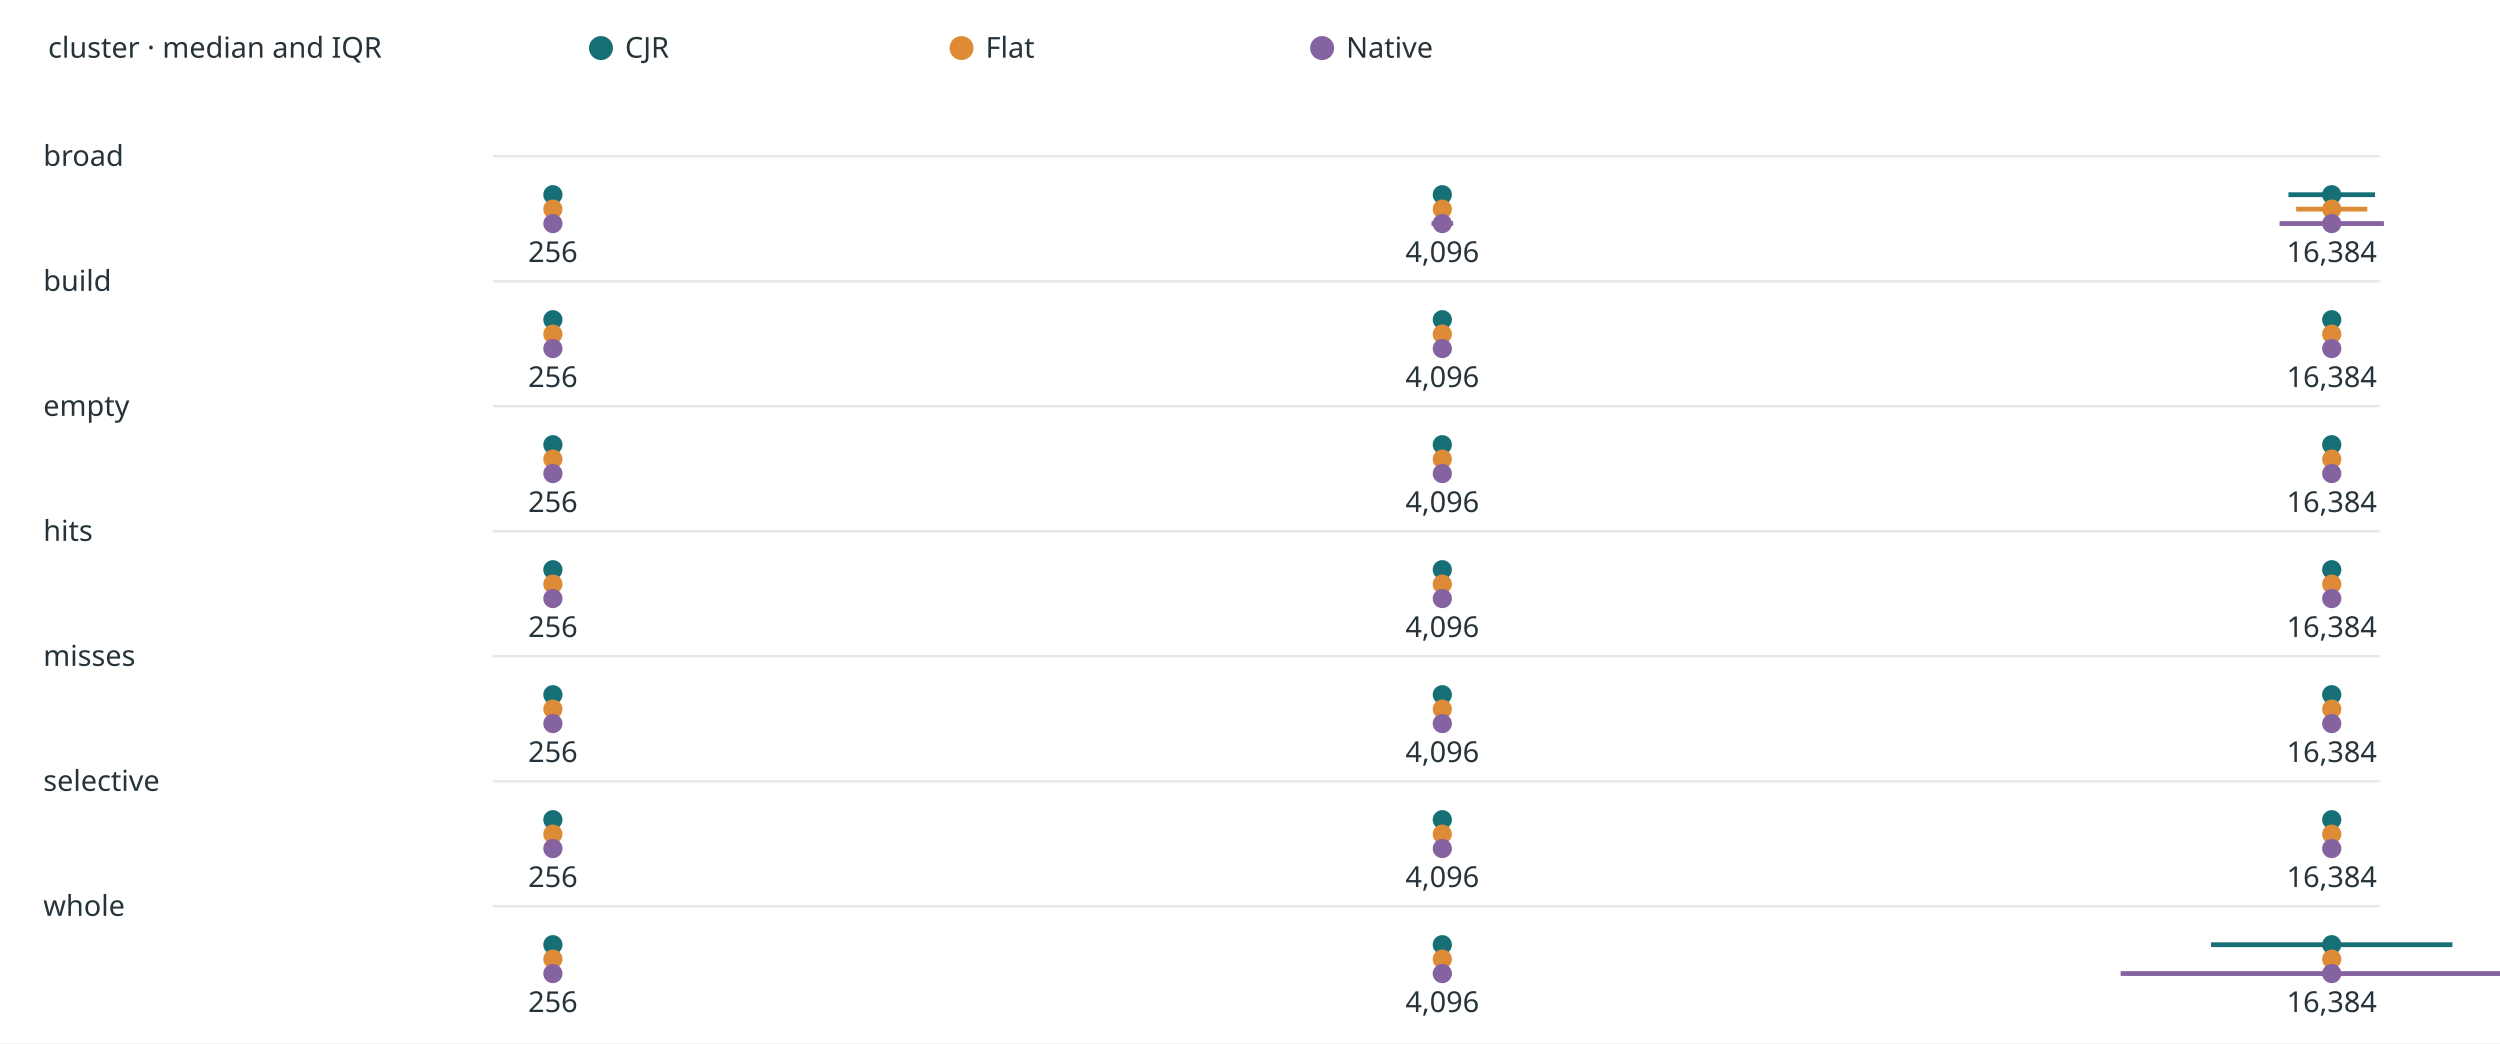
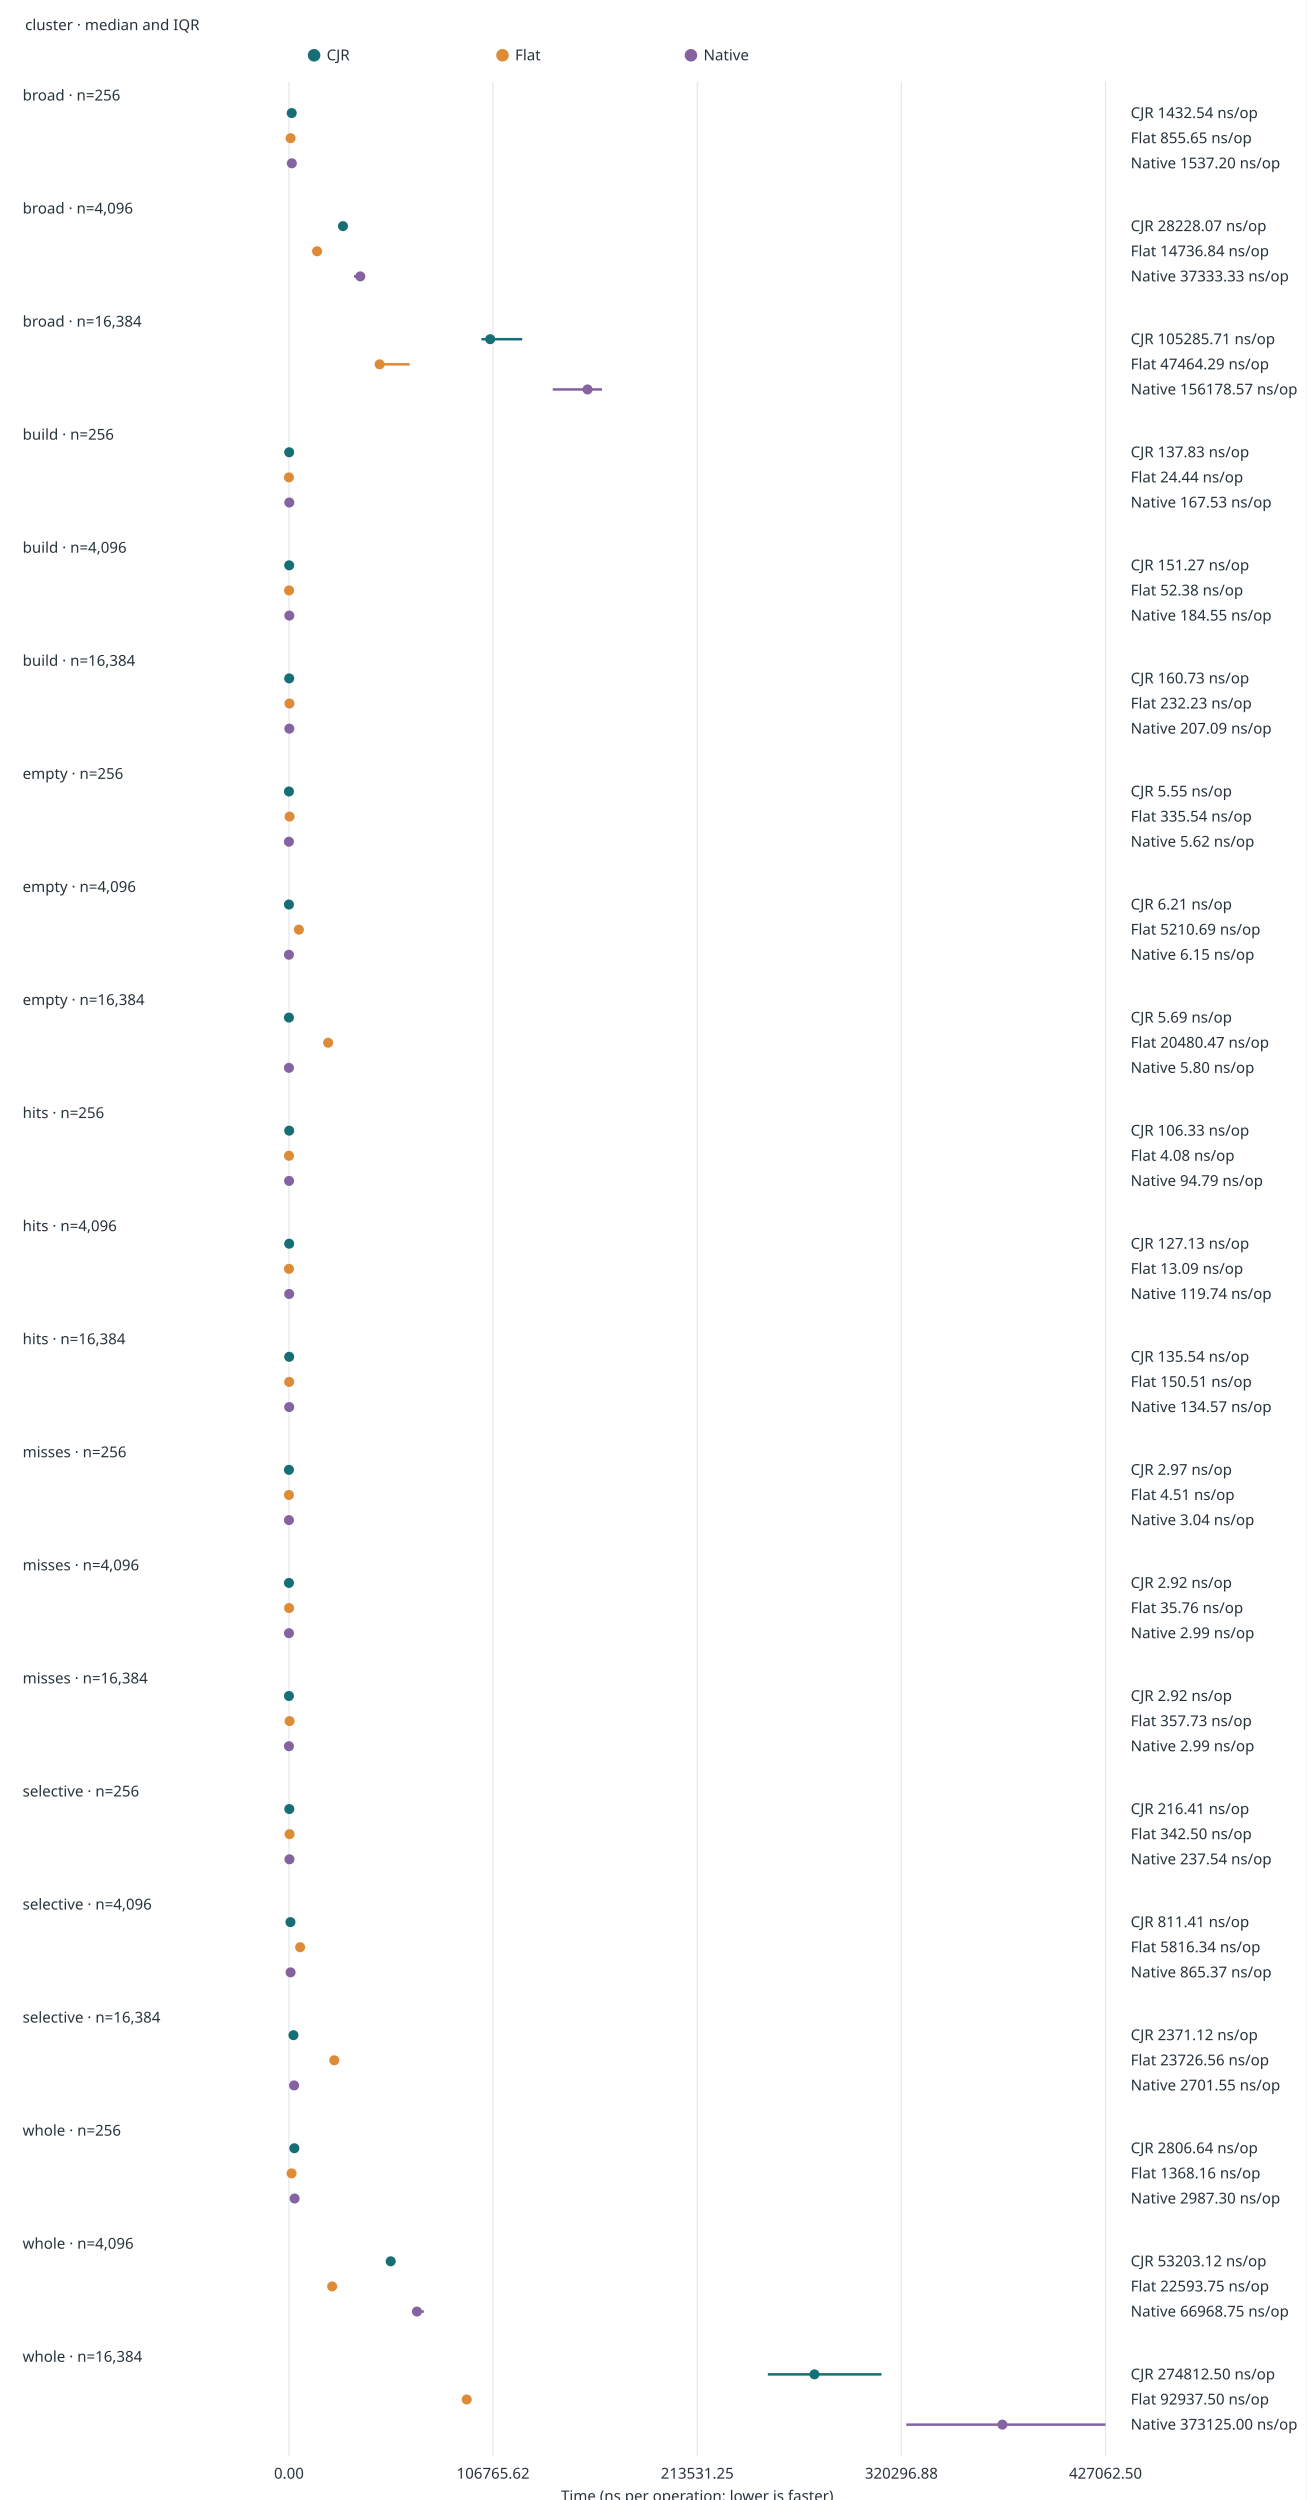
- <svg xmlns="http://www.w3.org/2000/svg" viewBox="0 0 1040 434" role="img">
+ <svg xmlns="http://www.w3.org/2000/svg" viewBox="0 0 1040 1990" role="img">
  <style>text{font:12px system-ui;fill:#26333a}.axis{stroke:#9aa7aa}.grid{stroke:#e4e9e9}</style>
  <rect width="100%" height="100%" fill="white" />
  <text x="20" y="24" font-size="17">cluster · median and IQR</text>
-   <circle cx="250" cy="20" r="5" fill="#176f76" />
-   <text x="260" y="24">CJR</text>
-   <circle cx="400" cy="20" r="5" fill="#de8b37" />
-   <text x="410" y="24">Flat</text>
-   <circle cx="550" cy="20" r="5" fill="#8562a0" />
-   <text x="560" y="24">Native</text>
-   <text x="18" y="69">broad</text>
-   <path d="M 205 65 H 990" class="grid" />
-   <path d="M 952.0 81 H 988.0" stroke="#176f76" stroke-width="2" />
-   <circle cx="970.0" cy="81" r="4" fill="#176f76" />
-   <path d="M 229.0 81 H 231.0" stroke="#176f76" stroke-width="2" />
-   <circle cx="230.0" cy="81" r="4" fill="#176f76" />
-   <path d="M 597.2 81 H 602.8" stroke="#176f76" stroke-width="2" />
-   <circle cx="600.0" cy="81" r="4" fill="#176f76" />
-   <path d="M 955.2 87 H 984.8" stroke="#de8b37" stroke-width="2" />
-   <circle cx="970.0" cy="87" r="4" fill="#de8b37" />
-   <path d="M 229.0 87 H 231.0" stroke="#de8b37" stroke-width="2" />
-   <circle cx="230.0" cy="87" r="4" fill="#de8b37" />
-   <path d="M 598.9 87 H 601.1" stroke="#de8b37" stroke-width="2" />
-   <circle cx="600.0" cy="87" r="4" fill="#de8b37" />
-   <path d="M 948.3 93 H 991.7" stroke="#8562a0" stroke-width="2" />
-   <circle cx="970.0" cy="93" r="4" fill="#8562a0" />
-   <path d="M 229.0 93 H 231.0" stroke="#8562a0" stroke-width="2" />
-   <circle cx="230.0" cy="93" r="4" fill="#8562a0" />
-   <path d="M 595.5 93 H 604.5" stroke="#8562a0" stroke-width="2" />
-   <circle cx="600.0" cy="93" r="4" fill="#8562a0" />
-   <text x="230.0" y="109" text-anchor="middle">256</text>
-   <text x="600.0" y="109" text-anchor="middle">4,096</text>
-   <text x="970.0" y="109" text-anchor="middle">16,384</text>
-   <text x="18" y="121">build</text>
-   <path d="M 205 117 H 990" class="grid" />
-   <path d="M 969.0 133 H 971.0" stroke="#176f76" stroke-width="2" />
-   <circle cx="970.0" cy="133" r="4" fill="#176f76" />
-   <path d="M 229.0 133 H 231.0" stroke="#176f76" stroke-width="2" />
-   <circle cx="230.0" cy="133" r="4" fill="#176f76" />
-   <path d="M 599.0 133 H 601.0" stroke="#176f76" stroke-width="2" />
-   <circle cx="600.0" cy="133" r="4" fill="#176f76" />
-   <path d="M 969.0 139 H 971.0" stroke="#de8b37" stroke-width="2" />
-   <circle cx="970.0" cy="139" r="4" fill="#de8b37" />
-   <path d="M 229.0 139 H 231.0" stroke="#de8b37" stroke-width="2" />
-   <circle cx="230.0" cy="139" r="4" fill="#de8b37" />
-   <path d="M 599.0 139 H 601.0" stroke="#de8b37" stroke-width="2" />
-   <circle cx="600.0" cy="139" r="4" fill="#de8b37" />
-   <path d="M 969.0 145 H 971.0" stroke="#8562a0" stroke-width="2" />
-   <circle cx="970.0" cy="145" r="4" fill="#8562a0" />
-   <path d="M 229.0 145 H 231.0" stroke="#8562a0" stroke-width="2" />
-   <circle cx="230.0" cy="145" r="4" fill="#8562a0" />
-   <path d="M 599.0 145 H 601.0" stroke="#8562a0" stroke-width="2" />
-   <circle cx="600.0" cy="145" r="4" fill="#8562a0" />
-   <text x="230.0" y="161" text-anchor="middle">256</text>
-   <text x="600.0" y="161" text-anchor="middle">4,096</text>
-   <text x="970.0" y="161" text-anchor="middle">16,384</text>
-   <text x="18" y="173">empty</text>
-   <path d="M 205 169 H 990" class="grid" />
-   <path d="M 969.0 185 H 971.0" stroke="#176f76" stroke-width="2" />
-   <circle cx="970.0" cy="185" r="4" fill="#176f76" />
-   <path d="M 229.0 185 H 231.0" stroke="#176f76" stroke-width="2" />
-   <circle cx="230.0" cy="185" r="4" fill="#176f76" />
-   <path d="M 599.0 185 H 601.0" stroke="#176f76" stroke-width="2" />
-   <circle cx="600.0" cy="185" r="4" fill="#176f76" />
-   <path d="M 969.0 191 H 971.0" stroke="#de8b37" stroke-width="2" />
-   <circle cx="970.0" cy="191" r="4" fill="#de8b37" />
-   <path d="M 229.0 191 H 231.0" stroke="#de8b37" stroke-width="2" />
-   <circle cx="230.0" cy="191" r="4" fill="#de8b37" />
-   <path d="M 599.0 191 H 601.0" stroke="#de8b37" stroke-width="2" />
-   <circle cx="600.0" cy="191" r="4" fill="#de8b37" />
-   <path d="M 969.0 197 H 971.0" stroke="#8562a0" stroke-width="2" />
-   <circle cx="970.0" cy="197" r="4" fill="#8562a0" />
-   <path d="M 229.0 197 H 231.0" stroke="#8562a0" stroke-width="2" />
-   <circle cx="230.0" cy="197" r="4" fill="#8562a0" />
-   <path d="M 599.0 197 H 601.0" stroke="#8562a0" stroke-width="2" />
-   <circle cx="600.0" cy="197" r="4" fill="#8562a0" />
-   <text x="230.0" y="213" text-anchor="middle">256</text>
-   <text x="600.0" y="213" text-anchor="middle">4,096</text>
-   <text x="970.0" y="213" text-anchor="middle">16,384</text>
-   <text x="18" y="225">hits</text>
-   <path d="M 205 221 H 990" class="grid" />
-   <path d="M 969.0 237 H 971.0" stroke="#176f76" stroke-width="2" />
-   <circle cx="970.0" cy="237" r="4" fill="#176f76" />
-   <path d="M 229.0 237 H 231.0" stroke="#176f76" stroke-width="2" />
-   <circle cx="230.0" cy="237" r="4" fill="#176f76" />
-   <path d="M 599.0 237 H 601.0" stroke="#176f76" stroke-width="2" />
-   <circle cx="600.0" cy="237" r="4" fill="#176f76" />
-   <path d="M 969.0 243 H 971.0" stroke="#de8b37" stroke-width="2" />
-   <circle cx="970.0" cy="243" r="4" fill="#de8b37" />
-   <path d="M 229.0 243 H 231.0" stroke="#de8b37" stroke-width="2" />
-   <circle cx="230.0" cy="243" r="4" fill="#de8b37" />
-   <path d="M 599.0 243 H 601.0" stroke="#de8b37" stroke-width="2" />
-   <circle cx="600.0" cy="243" r="4" fill="#de8b37" />
-   <path d="M 969.0 249 H 971.0" stroke="#8562a0" stroke-width="2" />
-   <circle cx="970.0" cy="249" r="4" fill="#8562a0" />
-   <path d="M 229.0 249 H 231.0" stroke="#8562a0" stroke-width="2" />
-   <circle cx="230.0" cy="249" r="4" fill="#8562a0" />
-   <path d="M 599.0 249 H 601.0" stroke="#8562a0" stroke-width="2" />
-   <circle cx="600.0" cy="249" r="4" fill="#8562a0" />
-   <text x="230.0" y="265" text-anchor="middle">256</text>
-   <text x="600.0" y="265" text-anchor="middle">4,096</text>
-   <text x="970.0" y="265" text-anchor="middle">16,384</text>
-   <text x="18" y="277">misses</text>
-   <path d="M 205 273 H 990" class="grid" />
-   <path d="M 969.0 289 H 971.0" stroke="#176f76" stroke-width="2" />
-   <circle cx="970.0" cy="289" r="4" fill="#176f76" />
-   <path d="M 229.0 289 H 231.0" stroke="#176f76" stroke-width="2" />
-   <circle cx="230.0" cy="289" r="4" fill="#176f76" />
-   <path d="M 599.0 289 H 601.0" stroke="#176f76" stroke-width="2" />
-   <circle cx="600.0" cy="289" r="4" fill="#176f76" />
-   <path d="M 969.0 295 H 971.0" stroke="#de8b37" stroke-width="2" />
-   <circle cx="970.0" cy="295" r="4" fill="#de8b37" />
-   <path d="M 229.0 295 H 231.0" stroke="#de8b37" stroke-width="2" />
-   <circle cx="230.0" cy="295" r="4" fill="#de8b37" />
-   <path d="M 599.0 295 H 601.0" stroke="#de8b37" stroke-width="2" />
-   <circle cx="600.0" cy="295" r="4" fill="#de8b37" />
-   <path d="M 969.0 301 H 971.0" stroke="#8562a0" stroke-width="2" />
-   <circle cx="970.0" cy="301" r="4" fill="#8562a0" />
-   <path d="M 229.0 301 H 231.0" stroke="#8562a0" stroke-width="2" />
-   <circle cx="230.0" cy="301" r="4" fill="#8562a0" />
-   <path d="M 599.0 301 H 601.0" stroke="#8562a0" stroke-width="2" />
-   <circle cx="600.0" cy="301" r="4" fill="#8562a0" />
-   <text x="230.0" y="317" text-anchor="middle">256</text>
-   <text x="600.0" y="317" text-anchor="middle">4,096</text>
-   <text x="970.0" y="317" text-anchor="middle">16,384</text>
-   <text x="18" y="329">selective</text>
-   <path d="M 205 325 H 990" class="grid" />
-   <path d="M 969.0 341 H 971.0" stroke="#176f76" stroke-width="2" />
-   <circle cx="970.0" cy="341" r="4" fill="#176f76" />
-   <path d="M 229.0 341 H 231.0" stroke="#176f76" stroke-width="2" />
-   <circle cx="230.0" cy="341" r="4" fill="#176f76" />
-   <path d="M 599.0 341 H 601.0" stroke="#176f76" stroke-width="2" />
-   <circle cx="600.0" cy="341" r="4" fill="#176f76" />
-   <path d="M 969.0 347 H 971.0" stroke="#de8b37" stroke-width="2" />
-   <circle cx="970.0" cy="347" r="4" fill="#de8b37" />
-   <path d="M 229.0 347 H 231.0" stroke="#de8b37" stroke-width="2" />
-   <circle cx="230.0" cy="347" r="4" fill="#de8b37" />
-   <path d="M 599.0 347 H 601.0" stroke="#de8b37" stroke-width="2" />
-   <circle cx="600.0" cy="347" r="4" fill="#de8b37" />
-   <path d="M 969.0 353 H 971.0" stroke="#8562a0" stroke-width="2" />
-   <circle cx="970.0" cy="353" r="4" fill="#8562a0" />
-   <path d="M 229.0 353 H 231.0" stroke="#8562a0" stroke-width="2" />
-   <circle cx="230.0" cy="353" r="4" fill="#8562a0" />
-   <path d="M 599.0 353 H 601.0" stroke="#8562a0" stroke-width="2" />
-   <circle cx="600.0" cy="353" r="4" fill="#8562a0" />
-   <text x="230.0" y="369" text-anchor="middle">256</text>
-   <text x="600.0" y="369" text-anchor="middle">4,096</text>
-   <text x="970.0" y="369" text-anchor="middle">16,384</text>
-   <text x="18" y="381">whole</text>
-   <path d="M 205 377 H 990" class="grid" />
-   <path d="M 919.8 393 H 1020.2" stroke="#176f76" stroke-width="2" />
-   <circle cx="970.0" cy="393" r="4" fill="#176f76" />
-   <path d="M 229.0 393 H 231.0" stroke="#176f76" stroke-width="2" />
-   <circle cx="230.0" cy="393" r="4" fill="#176f76" />
-   <path d="M 597.0 393 H 603.0" stroke="#176f76" stroke-width="2" />
-   <circle cx="600.0" cy="393" r="4" fill="#176f76" />
-   <path d="M 966.4 399 H 973.6" stroke="#de8b37" stroke-width="2" />
-   <circle cx="970.0" cy="399" r="4" fill="#de8b37" />
-   <path d="M 229.0 399 H 231.0" stroke="#de8b37" stroke-width="2" />
-   <circle cx="230.0" cy="399" r="4" fill="#de8b37" />
-   <path d="M 599.0 399 H 601.0" stroke="#de8b37" stroke-width="2" />
-   <circle cx="600.0" cy="399" r="4" fill="#de8b37" />
-   <path d="M 882.2 405 H 1057.8" stroke="#8562a0" stroke-width="2" />
-   <circle cx="970.0" cy="405" r="4" fill="#8562a0" />
-   <path d="M 229.0 405 H 231.0" stroke="#8562a0" stroke-width="2" />
-   <circle cx="230.0" cy="405" r="4" fill="#8562a0" />
-   <path d="M 596.1 405 H 603.9" stroke="#8562a0" stroke-width="2" />
-   <circle cx="600.0" cy="405" r="4" fill="#8562a0" />
-   <text x="230.0" y="421" text-anchor="middle">256</text>
-   <text x="600.0" y="421" text-anchor="middle">4,096</text>
-   <text x="970.0" y="421" text-anchor="middle">16,384</text>
+   <circle cx="250" cy="44" r="5" fill="#176f76" />
+   <text x="260" y="48">CJR</text>
+   <circle cx="400" cy="44" r="5" fill="#de8b37" />
+   <text x="410" y="48">Flat</text>
+   <circle cx="550" cy="44" r="5" fill="#8562a0" />
+   <text x="560" y="48">Native</text>
+   <path d="M 230.0 65 V 1955" class="grid" />
+   <text x="230.0" y="1973" text-anchor="middle">0.00</text>
+   <path d="M 392.5 65 V 1955" class="grid" />
+   <text x="392.5" y="1973" text-anchor="middle">106765.62</text>
+   <path d="M 555.0 65 V 1955" class="grid" />
+   <text x="555.0" y="1973" text-anchor="middle">213531.25</text>
+   <path d="M 717.5 65 V 1955" class="grid" />
+   <text x="717.5" y="1973" text-anchor="middle">320296.88</text>
+   <path d="M 880.0 65 V 1955" class="grid" />
+   <text x="880.0" y="1973" text-anchor="middle">427062.50</text>
+   <text x="555" y="1991" text-anchor="middle">Time (ns per operation; lower is faster)</text>
+   <text x="18" y="80">broad · n=256</text>
+   <g>
+     <path d="M 232.1 90 H 232.2" stroke="#176f76" stroke-width="2" />
+     <circle cx="232.2" cy="90" r="4" fill="#176f76" />
+     <text x="900" y="94">CJR 1432.54 ns/op</text>
+   </g>
+   <g>
+     <path d="M 231.3 110 H 231.4" stroke="#de8b37" stroke-width="2" />
+     <circle cx="231.3" cy="110" r="4" fill="#de8b37" />
+     <text x="900" y="114">Flat 855.65 ns/op</text>
+   </g>
+   <g>
+     <path d="M 232.3 130 H 232.4" stroke="#8562a0" stroke-width="2" />
+     <circle cx="232.3" cy="130" r="4" fill="#8562a0" />
+     <text x="900" y="134">Native 1537.20 ns/op</text>
+   </g>
+   <text x="18" y="170">broad · n=4,096</text>
+   <g>
+     <path d="M 270.8 180 H 275.8" stroke="#176f76" stroke-width="2" />
+     <circle cx="273.0" cy="180" r="4" fill="#176f76" />
+     <text x="900" y="184">CJR 28228.07 ns/op</text>
+   </g>
+   <g>
+     <path d="M 251.2 200 H 253.2" stroke="#de8b37" stroke-width="2" />
+     <circle cx="252.4" cy="200" r="4" fill="#de8b37" />
+     <text x="900" y="204">Flat 14736.84 ns/op</text>
+   </g>
+   <g>
+     <path d="M 281.8 220 H 290.0" stroke="#8562a0" stroke-width="2" />
+     <circle cx="286.8" cy="220" r="4" fill="#8562a0" />
+     <text x="900" y="224">Native 37333.33 ns/op</text>
+   </g>
+   <text x="18" y="260">broad · n=16,384</text>
+   <g>
+     <path d="M 383.2 270 H 415.7" stroke="#176f76" stroke-width="2" />
+     <circle cx="390.2" cy="270" r="4" fill="#176f76" />
+     <text x="900" y="274">CJR 105285.71 ns/op</text>
+   </g>
+   <g>
+     <path d="M 299.4 290 H 326.1" stroke="#de8b37" stroke-width="2" />
+     <circle cx="302.2" cy="290" r="4" fill="#de8b37" />
+     <text x="900" y="294">Flat 47464.29 ns/op</text>
+   </g>
+   <g>
+     <path d="M 440.0 310 H 479.2" stroke="#8562a0" stroke-width="2" />
+     <circle cx="467.7" cy="310" r="4" fill="#8562a0" />
+     <text x="900" y="314">Native 156178.57 ns/op</text>
+   </g>
+   <text x="18" y="350">build · n=256</text>
+   <g>
+     <path d="M 230.2 360 H 230.3" stroke="#176f76" stroke-width="2" />
+     <circle cx="230.2" cy="360" r="4" fill="#176f76" />
+     <text x="900" y="364">CJR 137.83 ns/op</text>
+   </g>
+   <g>
+     <path d="M 230.0 380 H 230.0" stroke="#de8b37" stroke-width="2" />
+     <circle cx="230.0" cy="380" r="4" fill="#de8b37" />
+     <text x="900" y="384">Flat 24.44 ns/op</text>
+   </g>
+   <g>
+     <path d="M 230.3 400 H 230.4" stroke="#8562a0" stroke-width="2" />
+     <circle cx="230.3" cy="400" r="4" fill="#8562a0" />
+     <text x="900" y="404">Native 167.53 ns/op</text>
+   </g>
+   <text x="18" y="440">build · n=4,096</text>
+   <g>
+     <path d="M 230.2 450 H 230.3" stroke="#176f76" stroke-width="2" />
+     <circle cx="230.2" cy="450" r="4" fill="#176f76" />
+     <text x="900" y="454">CJR 151.27 ns/op</text>
+   </g>
+   <g>
+     <path d="M 230.1 470 H 230.1" stroke="#de8b37" stroke-width="2" />
+     <circle cx="230.1" cy="470" r="4" fill="#de8b37" />
+     <text x="900" y="474">Flat 52.38 ns/op</text>
+   </g>
+   <g>
+     <path d="M 230.3 490 H 230.4" stroke="#8562a0" stroke-width="2" />
+     <circle cx="230.3" cy="490" r="4" fill="#8562a0" />
+     <text x="900" y="494">Native 184.55 ns/op</text>
+   </g>
+   <text x="18" y="530">build · n=16,384</text>
+   <g>
+     <path d="M 230.2 540 H 230.2" stroke="#176f76" stroke-width="2" />
+     <circle cx="230.2" cy="540" r="4" fill="#176f76" />
+     <text x="900" y="544">CJR 160.73 ns/op</text>
+   </g>
+   <g>
+     <path d="M 230.3 560 H 230.4" stroke="#de8b37" stroke-width="2" />
+     <circle cx="230.4" cy="560" r="4" fill="#de8b37" />
+     <text x="900" y="564">Flat 232.23 ns/op</text>
+   </g>
+   <g>
+     <path d="M 230.3 580 H 230.4" stroke="#8562a0" stroke-width="2" />
+     <circle cx="230.3" cy="580" r="4" fill="#8562a0" />
+     <text x="900" y="584">Native 207.09 ns/op</text>
+   </g>
+   <text x="18" y="620">empty · n=256</text>
+   <g>
+     <path d="M 230.0 630 H 230.0" stroke="#176f76" stroke-width="2" />
+     <circle cx="230.0" cy="630" r="4" fill="#176f76" />
+     <text x="900" y="634">CJR 5.55 ns/op</text>
+   </g>
+   <g>
+     <path d="M 230.5 650 H 230.5" stroke="#de8b37" stroke-width="2" />
+     <circle cx="230.5" cy="650" r="4" fill="#de8b37" />
+     <text x="900" y="654">Flat 335.54 ns/op</text>
+   </g>
+   <g>
+     <path d="M 230.0 670 H 230.0" stroke="#8562a0" stroke-width="2" />
+     <circle cx="230.0" cy="670" r="4" fill="#8562a0" />
+     <text x="900" y="674">Native 5.62 ns/op</text>
+   </g>
+   <text x="18" y="710">empty · n=4,096</text>
+   <g>
+     <path d="M 230.0 720 H 230.0" stroke="#176f76" stroke-width="2" />
+     <circle cx="230.0" cy="720" r="4" fill="#176f76" />
+     <text x="900" y="724">CJR 6.21 ns/op</text>
+   </g>
+   <g>
+     <path d="M 237.8 740 H 238.2" stroke="#de8b37" stroke-width="2" />
+     <circle cx="237.9" cy="740" r="4" fill="#de8b37" />
+     <text x="900" y="744">Flat 5210.69 ns/op</text>
+   </g>
+   <g>
+     <path d="M 230.0 760 H 230.0" stroke="#8562a0" stroke-width="2" />
+     <circle cx="230.0" cy="760" r="4" fill="#8562a0" />
+     <text x="900" y="764">Native 6.15 ns/op</text>
+   </g>
+   <text x="18" y="800">empty · n=16,384</text>
+   <g>
+     <path d="M 230.0 810 H 230.0" stroke="#176f76" stroke-width="2" />
+     <circle cx="230.0" cy="810" r="4" fill="#176f76" />
+     <text x="900" y="814">CJR 5.69 ns/op</text>
+   </g>
+   <g>
+     <path d="M 259.7 830 H 261.6" stroke="#de8b37" stroke-width="2" />
+     <circle cx="261.2" cy="830" r="4" fill="#de8b37" />
+     <text x="900" y="834">Flat 20480.47 ns/op</text>
+   </g>
+   <g>
+     <path d="M 230.0 850 H 230.0" stroke="#8562a0" stroke-width="2" />
+     <circle cx="230.0" cy="850" r="4" fill="#8562a0" />
+     <text x="900" y="854">Native 5.80 ns/op</text>
+   </g>
+   <text x="18" y="890">hits · n=256</text>
+   <g>
+     <path d="M 230.2 900 H 230.2" stroke="#176f76" stroke-width="2" />
+     <circle cx="230.2" cy="900" r="4" fill="#176f76" />
+     <text x="900" y="904">CJR 106.33 ns/op</text>
+   </g>
+   <g>
+     <path d="M 230.0 920 H 230.0" stroke="#de8b37" stroke-width="2" />
+     <circle cx="230.0" cy="920" r="4" fill="#de8b37" />
+     <text x="900" y="924">Flat 4.08 ns/op</text>
+   </g>
+   <g>
+     <path d="M 230.1 940 H 230.1" stroke="#8562a0" stroke-width="2" />
+     <circle cx="230.1" cy="940" r="4" fill="#8562a0" />
+     <text x="900" y="944">Native 94.79 ns/op</text>
+   </g>
+   <text x="18" y="980">hits · n=4,096</text>
+   <g>
+     <path d="M 230.2 990 H 230.2" stroke="#176f76" stroke-width="2" />
+     <circle cx="230.2" cy="990" r="4" fill="#176f76" />
+     <text x="900" y="994">CJR 127.13 ns/op</text>
+   </g>
+   <g>
+     <path d="M 230.0 1010 H 230.0" stroke="#de8b37" stroke-width="2" />
+     <circle cx="230.0" cy="1010" r="4" fill="#de8b37" />
+     <text x="900" y="1014">Flat 13.09 ns/op</text>
+   </g>
+   <g>
+     <path d="M 230.2 1030 H 230.2" stroke="#8562a0" stroke-width="2" />
+     <circle cx="230.2" cy="1030" r="4" fill="#8562a0" />
+     <text x="900" y="1034">Native 119.74 ns/op</text>
+   </g>
+   <text x="18" y="1070">hits · n=16,384</text>
+   <g>
+     <path d="M 230.2 1080 H 230.2" stroke="#176f76" stroke-width="2" />
+     <circle cx="230.2" cy="1080" r="4" fill="#176f76" />
+     <text x="900" y="1084">CJR 135.54 ns/op</text>
+   </g>
+   <g>
+     <path d="M 230.2 1100 H 230.2" stroke="#de8b37" stroke-width="2" />
+     <circle cx="230.2" cy="1100" r="4" fill="#de8b37" />
+     <text x="900" y="1104">Flat 150.51 ns/op</text>
+   </g>
+   <g>
+     <path d="M 230.2 1120 H 230.2" stroke="#8562a0" stroke-width="2" />
+     <circle cx="230.2" cy="1120" r="4" fill="#8562a0" />
+     <text x="900" y="1124">Native 134.57 ns/op</text>
+   </g>
+   <text x="18" y="1160">misses · n=256</text>
+   <g>
+     <path d="M 230.0 1170 H 230.0" stroke="#176f76" stroke-width="2" />
+     <circle cx="230.0" cy="1170" r="4" fill="#176f76" />
+     <text x="900" y="1174">CJR 2.97 ns/op</text>
+   </g>
+   <g>
+     <path d="M 230.0 1190 H 230.0" stroke="#de8b37" stroke-width="2" />
+     <circle cx="230.0" cy="1190" r="4" fill="#de8b37" />
+     <text x="900" y="1194">Flat 4.51 ns/op</text>
+   </g>
+   <g>
+     <path d="M 230.0 1210 H 230.0" stroke="#8562a0" stroke-width="2" />
+     <circle cx="230.0" cy="1210" r="4" fill="#8562a0" />
+     <text x="900" y="1214">Native 3.04 ns/op</text>
+   </g>
+   <text x="18" y="1250">misses · n=4,096</text>
+   <g>
+     <path d="M 230.0 1260 H 230.0" stroke="#176f76" stroke-width="2" />
+     <circle cx="230.0" cy="1260" r="4" fill="#176f76" />
+     <text x="900" y="1264">CJR 2.92 ns/op</text>
+   </g>
+   <g>
+     <path d="M 230.1 1280 H 230.1" stroke="#de8b37" stroke-width="2" />
+     <circle cx="230.1" cy="1280" r="4" fill="#de8b37" />
+     <text x="900" y="1284">Flat 35.76 ns/op</text>
+   </g>
+   <g>
+     <path d="M 230.0 1300 H 230.0" stroke="#8562a0" stroke-width="2" />
+     <circle cx="230.0" cy="1300" r="4" fill="#8562a0" />
+     <text x="900" y="1304">Native 2.99 ns/op</text>
+   </g>
+   <text x="18" y="1340">misses · n=16,384</text>
+   <g>
+     <path d="M 230.0 1350 H 230.0" stroke="#176f76" stroke-width="2" />
+     <circle cx="230.0" cy="1350" r="4" fill="#176f76" />
+     <text x="900" y="1354">CJR 2.92 ns/op</text>
+   </g>
+   <g>
+     <path d="M 230.5 1370 H 230.6" stroke="#de8b37" stroke-width="2" />
+     <circle cx="230.5" cy="1370" r="4" fill="#de8b37" />
+     <text x="900" y="1374">Flat 357.73 ns/op</text>
+   </g>
+   <g>
+     <path d="M 230.0 1390 H 230.0" stroke="#8562a0" stroke-width="2" />
+     <circle cx="230.0" cy="1390" r="4" fill="#8562a0" />
+     <text x="900" y="1394">Native 2.99 ns/op</text>
+   </g>
+   <text x="18" y="1430">selective · n=256</text>
+   <g>
+     <path d="M 230.3 1440 H 230.3" stroke="#176f76" stroke-width="2" />
+     <circle cx="230.3" cy="1440" r="4" fill="#176f76" />
+     <text x="900" y="1444">CJR 216.41 ns/op</text>
+   </g>
+   <g>
+     <path d="M 230.5 1460 H 230.5" stroke="#de8b37" stroke-width="2" />
+     <circle cx="230.5" cy="1460" r="4" fill="#de8b37" />
+     <text x="900" y="1464">Flat 342.50 ns/op</text>
+   </g>
+   <g>
+     <path d="M 230.4 1480 H 230.4" stroke="#8562a0" stroke-width="2" />
+     <circle cx="230.4" cy="1480" r="4" fill="#8562a0" />
+     <text x="900" y="1484">Native 237.54 ns/op</text>
+   </g>
+   <text x="18" y="1520">selective · n=4,096</text>
+   <g>
+     <path d="M 231.1 1530 H 231.3" stroke="#176f76" stroke-width="2" />
+     <circle cx="231.2" cy="1530" r="4" fill="#176f76" />
+     <text x="900" y="1534">CJR 811.41 ns/op</text>
+   </g>
+   <g>
+     <path d="M 238.4 1550 H 239.1" stroke="#de8b37" stroke-width="2" />
+     <circle cx="238.9" cy="1550" r="4" fill="#de8b37" />
+     <text x="900" y="1554">Flat 5816.34 ns/op</text>
+   </g>
+   <g>
+     <path d="M 231.3 1570 H 231.4" stroke="#8562a0" stroke-width="2" />
+     <circle cx="231.3" cy="1570" r="4" fill="#8562a0" />
+     <text x="900" y="1574">Native 865.37 ns/op</text>
+   </g>
+   <text x="18" y="1610">selective · n=16,384</text>
+   <g>
+     <path d="M 233.4 1620 H 233.9" stroke="#176f76" stroke-width="2" />
+     <circle cx="233.6" cy="1620" r="4" fill="#176f76" />
+     <text x="900" y="1624">CJR 2371.12 ns/op</text>
+   </g>
+   <g>
+     <path d="M 264.8 1640 H 266.5" stroke="#de8b37" stroke-width="2" />
+     <circle cx="266.1" cy="1640" r="4" fill="#de8b37" />
+     <text x="900" y="1644">Flat 23726.56 ns/op</text>
+   </g>
+   <g>
+     <path d="M 233.9 1660 H 234.4" stroke="#8562a0" stroke-width="2" />
+     <circle cx="234.1" cy="1660" r="4" fill="#8562a0" />
+     <text x="900" y="1664">Native 2701.55 ns/op</text>
+   </g>
+   <text x="18" y="1700">whole · n=256</text>
+   <g>
+     <path d="M 234.2 1710 H 234.3" stroke="#176f76" stroke-width="2" />
+     <circle cx="234.3" cy="1710" r="4" fill="#176f76" />
+     <text x="900" y="1714">CJR 2806.64 ns/op</text>
+   </g>
+   <g>
+     <path d="M 232.1 1730 H 232.1" stroke="#de8b37" stroke-width="2" />
+     <circle cx="232.1" cy="1730" r="4" fill="#de8b37" />
+     <text x="900" y="1734">Flat 1368.16 ns/op</text>
+   </g>
+   <g>
+     <path d="M 234.5 1750 H 234.6" stroke="#8562a0" stroke-width="2" />
+     <circle cx="234.5" cy="1750" r="4" fill="#8562a0" />
+     <text x="900" y="1754">Native 2987.30 ns/op</text>
+   </g>
+   <text x="18" y="1790">whole · n=4,096</text>
+   <g>
+     <path d="M 307.3 1800 H 312.8" stroke="#176f76" stroke-width="2" />
+     <circle cx="311.0" cy="1800" r="4" fill="#176f76" />
+     <text x="900" y="1804">CJR 53203.12 ns/op</text>
+   </g>
+   <g>
+     <path d="M 263.7 1820 H 265.0" stroke="#de8b37" stroke-width="2" />
+     <circle cx="264.4" cy="1820" r="4" fill="#de8b37" />
+     <text x="900" y="1824">Flat 22593.75 ns/op</text>
+   </g>
+   <g>
+     <path d="M 330.4 1840 H 337.4" stroke="#8562a0" stroke-width="2" />
+     <circle cx="331.9" cy="1840" r="4" fill="#8562a0" />
+     <text x="900" y="1844">Native 66968.75 ns/op</text>
+   </g>
+   <text x="18" y="1880">whole · n=16,384</text>
+   <g>
+     <path d="M 611.2 1890 H 701.7" stroke="#176f76" stroke-width="2" />
+     <circle cx="648.3" cy="1890" r="4" fill="#176f76" />
+     <text x="900" y="1894">CJR 274812.50 ns/op</text>
+   </g>
+   <g>
+     <path d="M 368.3 1910 H 374.8" stroke="#de8b37" stroke-width="2" />
+     <circle cx="371.5" cy="1910" r="4" fill="#de8b37" />
+     <text x="900" y="1914">Flat 92937.50 ns/op</text>
+   </g>
+   <g>
+     <path d="M 721.4 1930 H 880.0" stroke="#8562a0" stroke-width="2" />
+     <circle cx="797.9" cy="1930" r="4" fill="#8562a0" />
+     <text x="900" y="1934">Native 373125.00 ns/op</text>
+   </g>
</svg>
